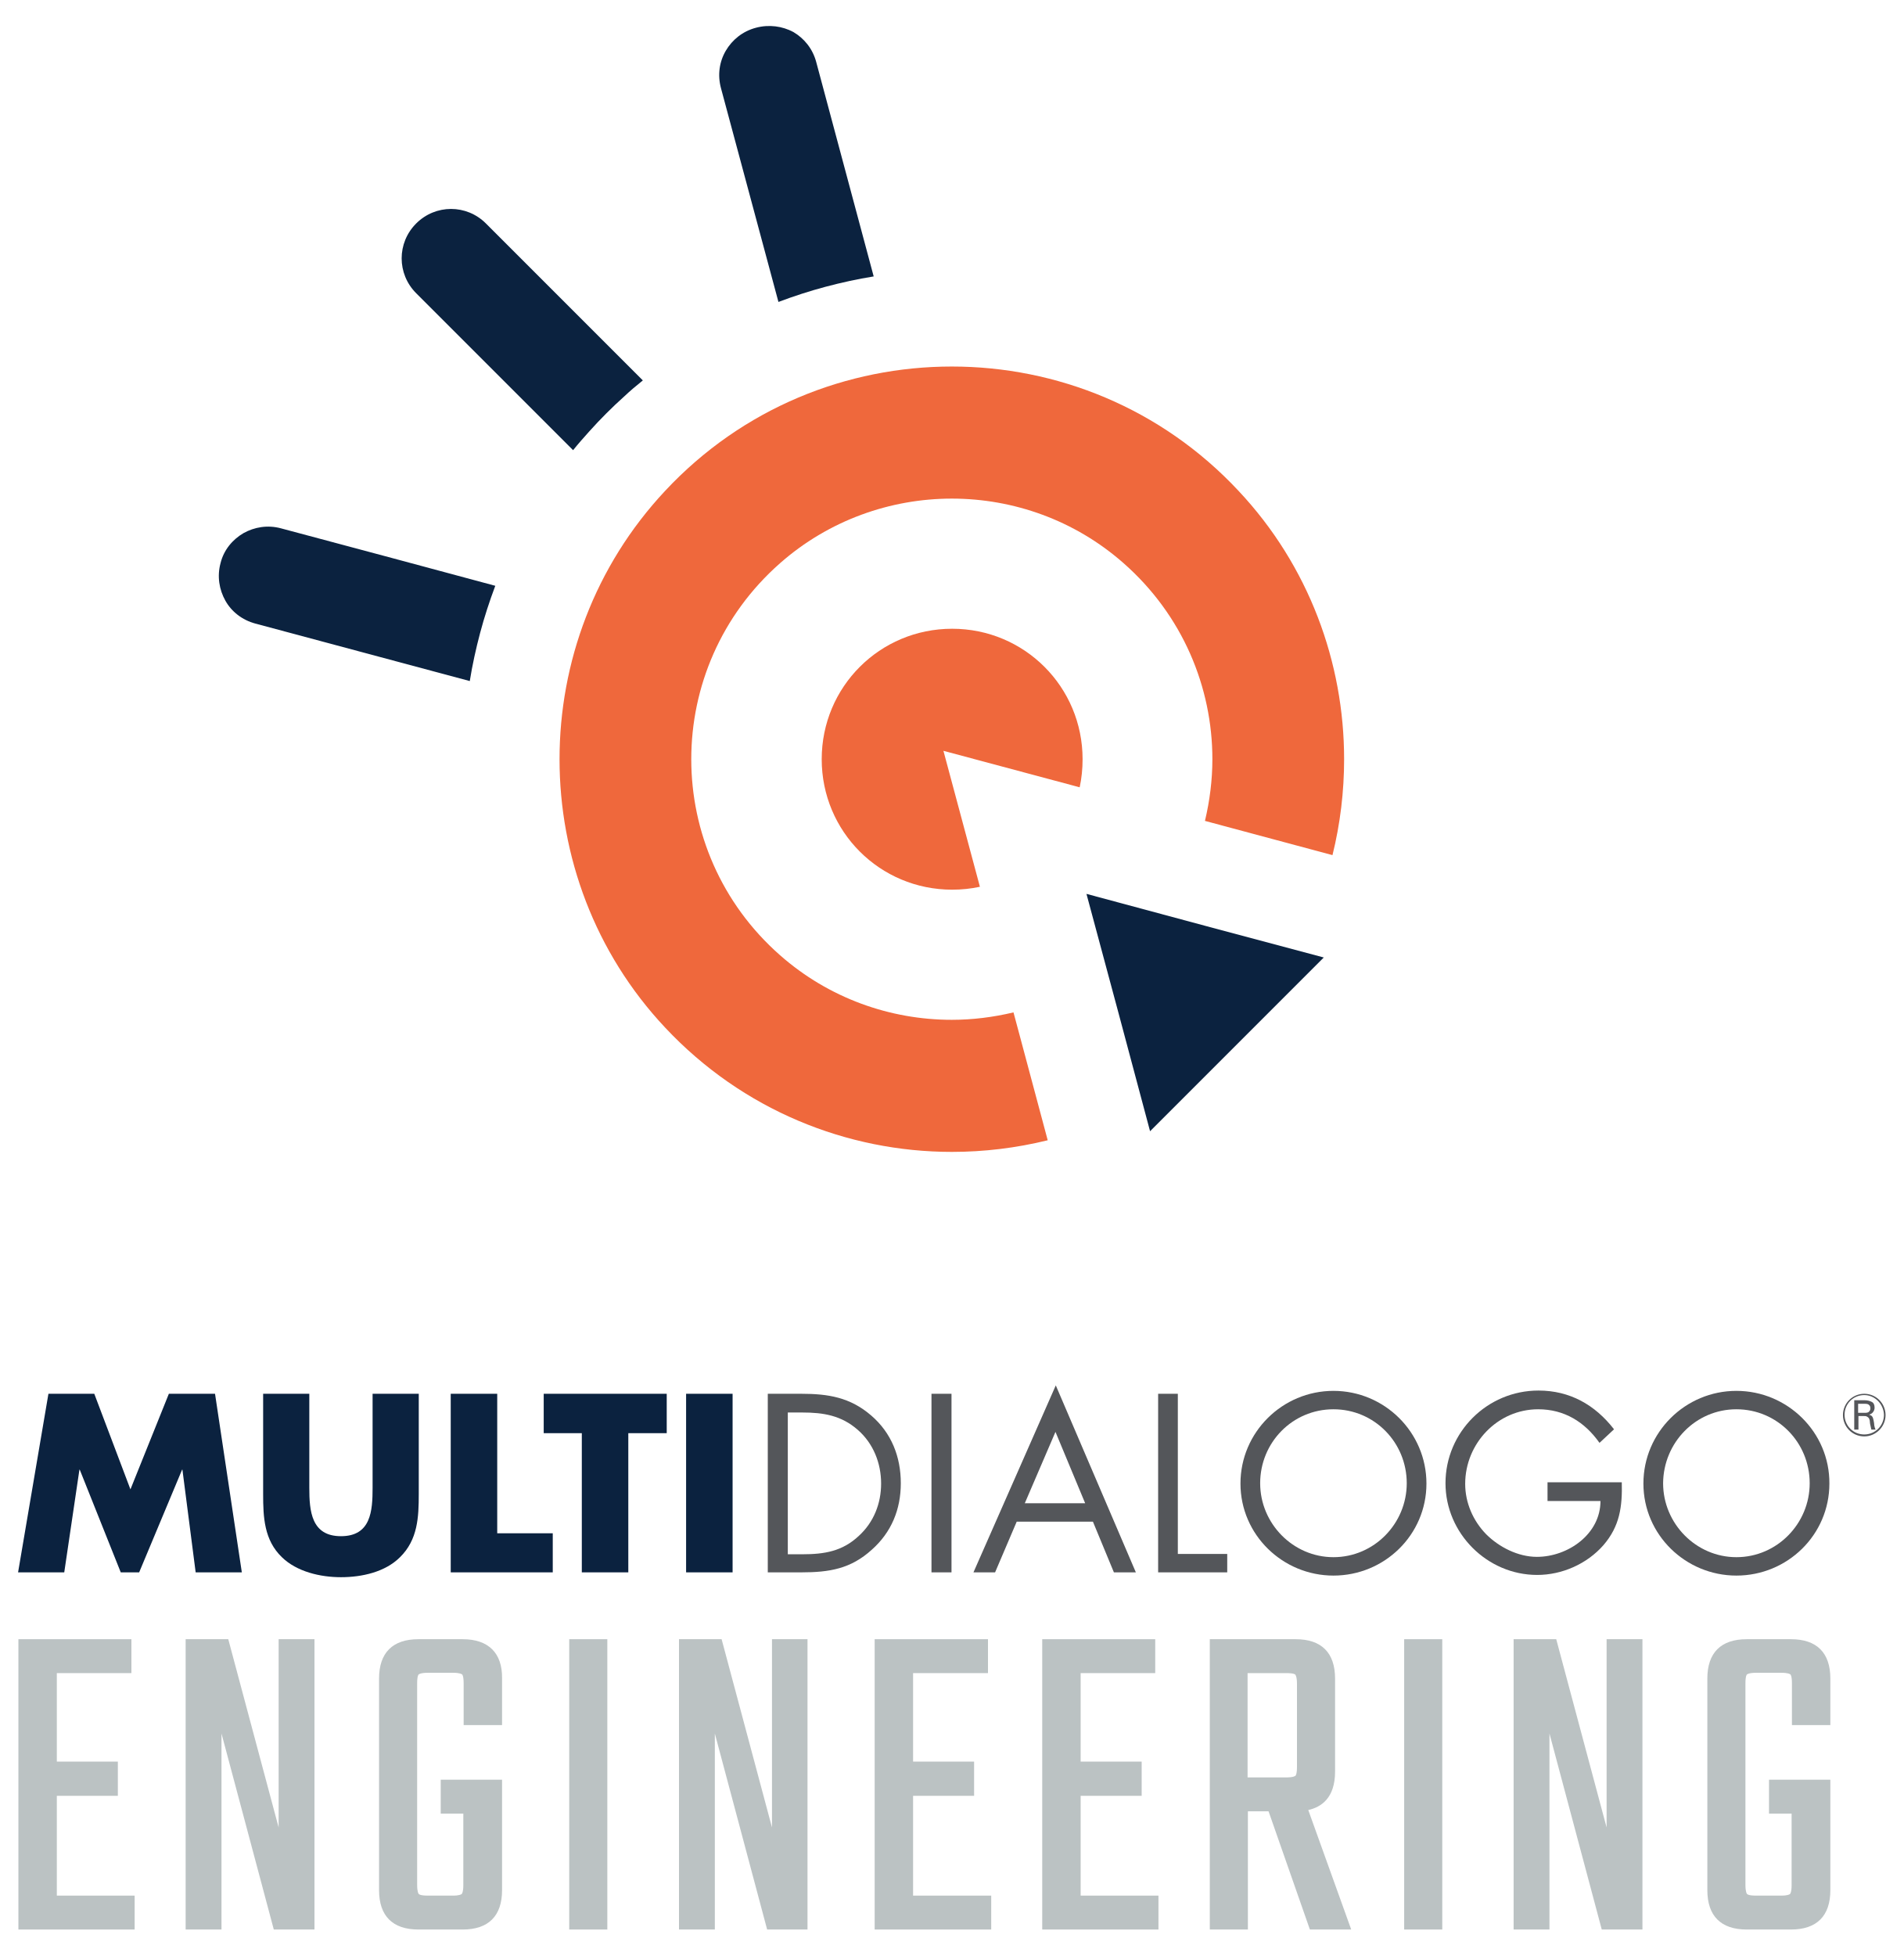
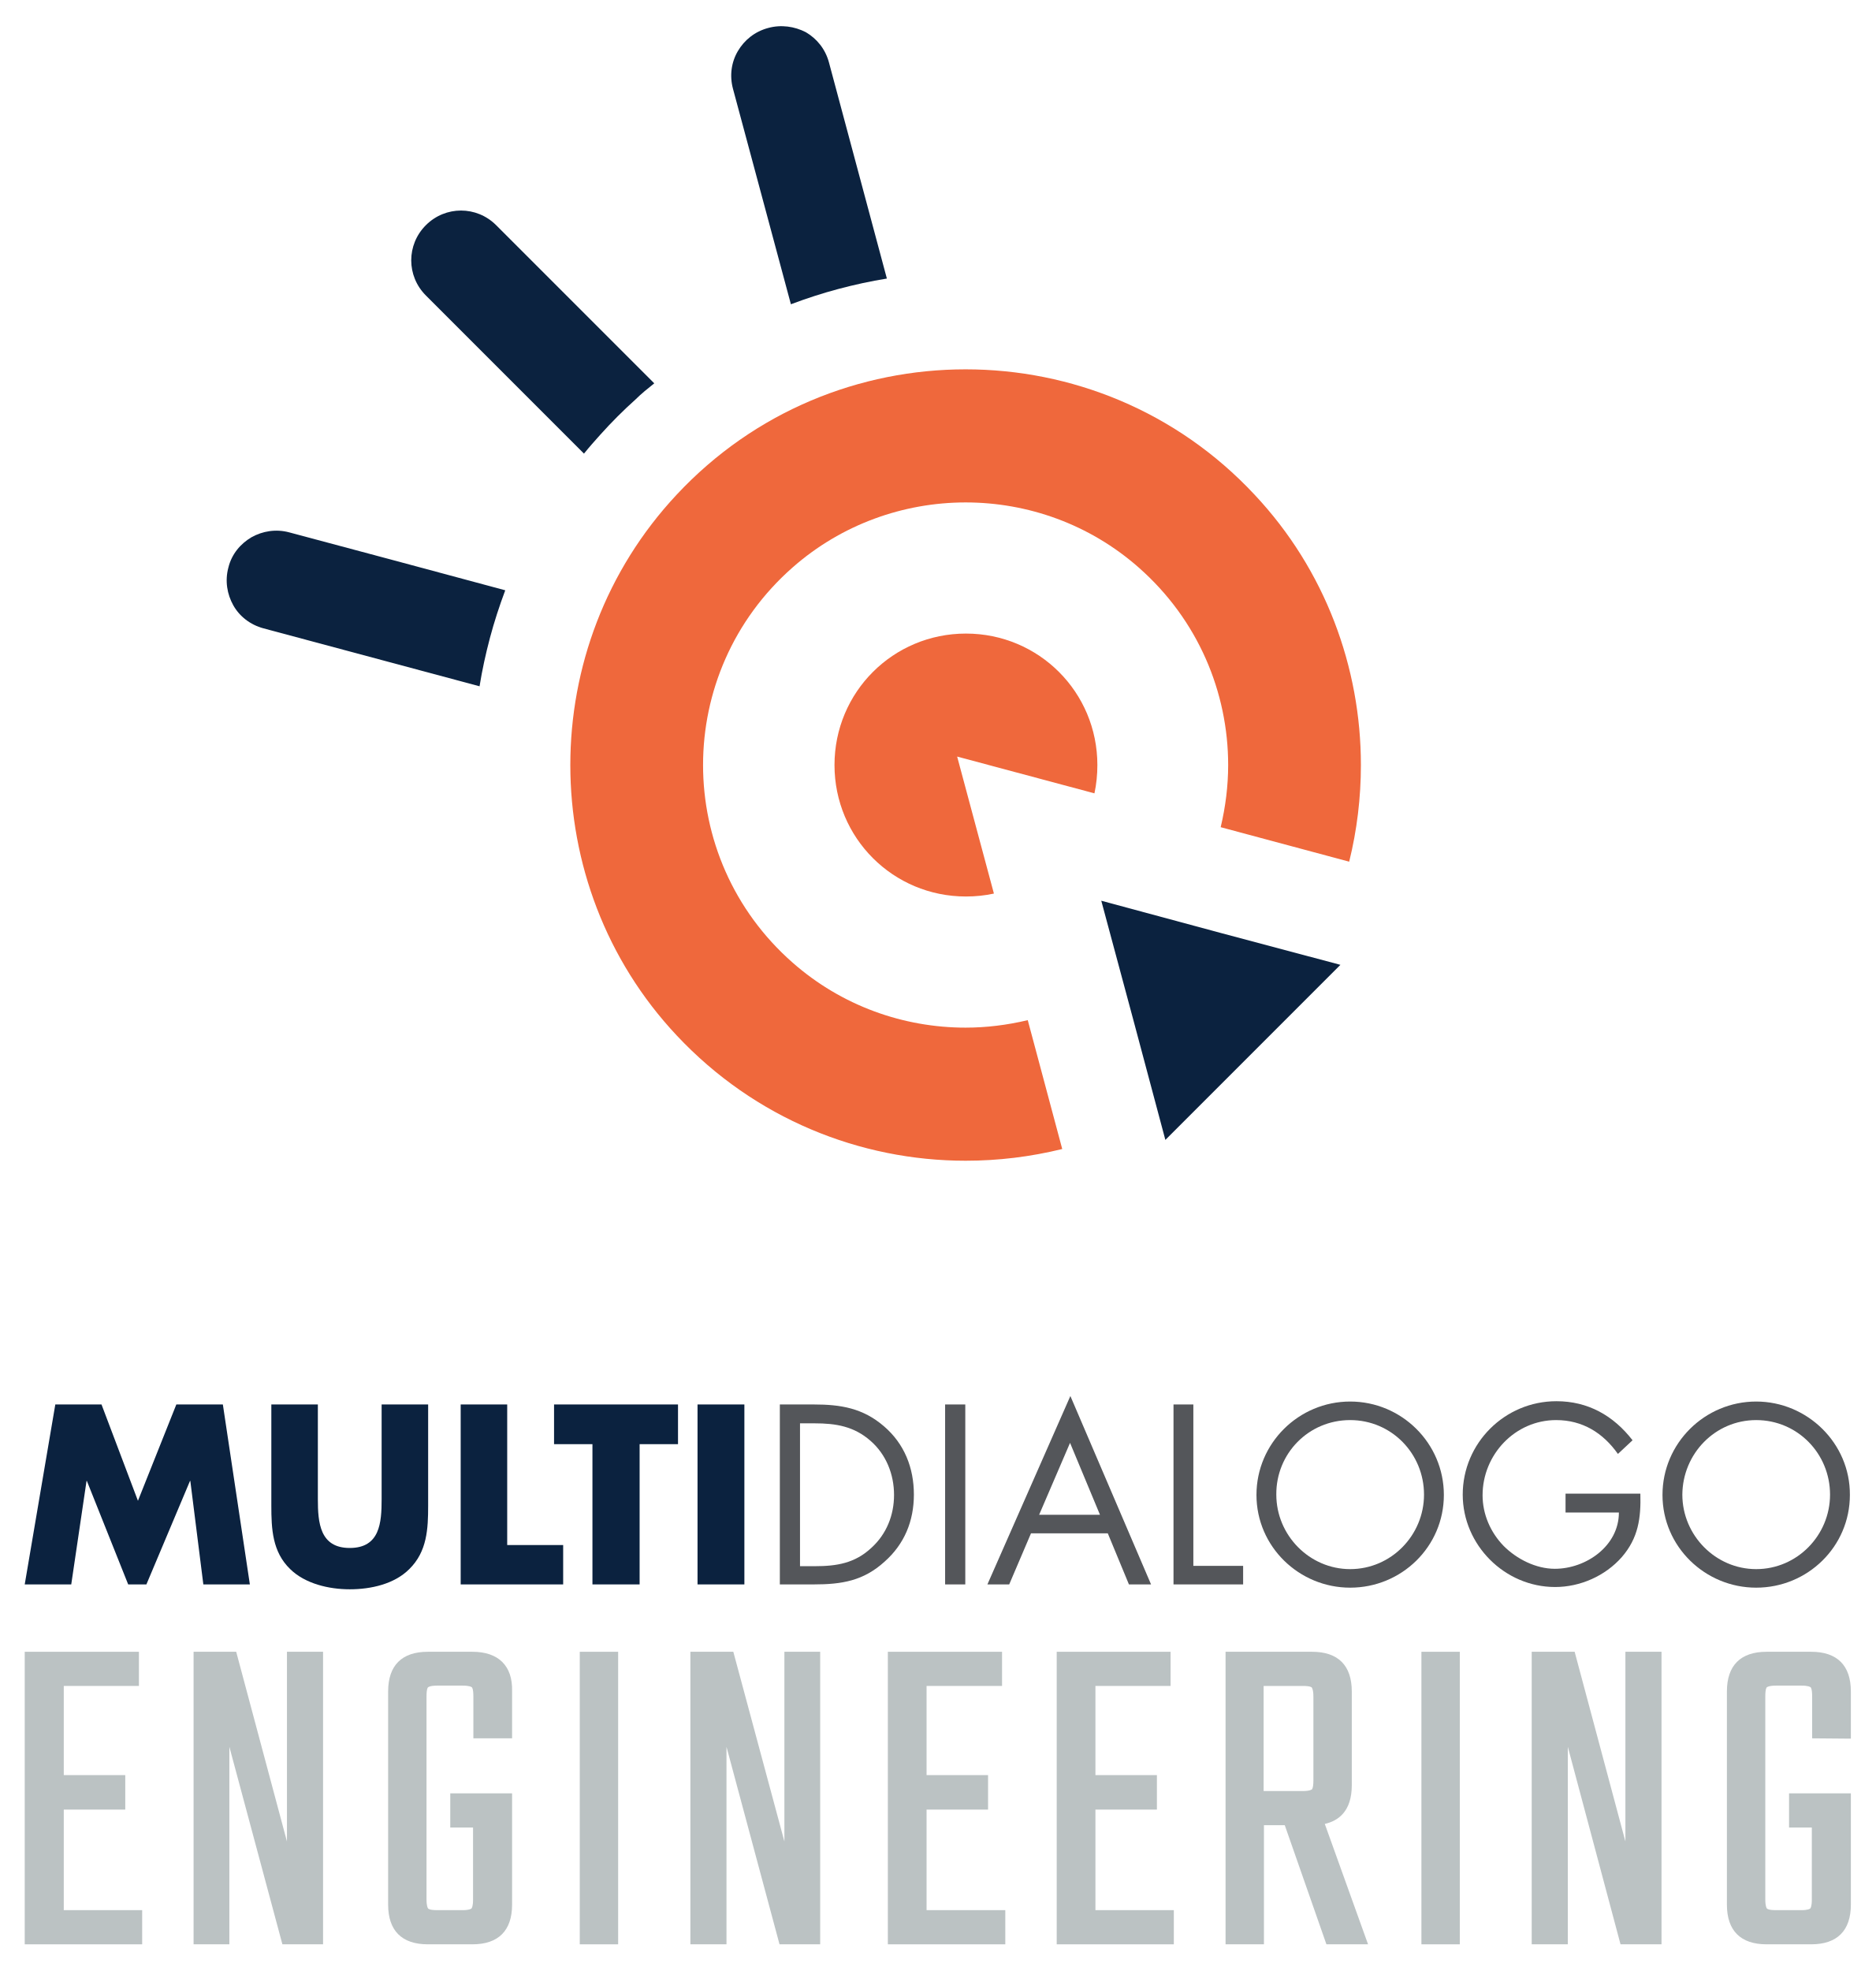
- <svg xmlns="http://www.w3.org/2000/svg" version="1.1" id="Livello_1" x="0px" y="0px" viewBox="0 0 589.6 605.7" style="enable-background:new 0 0 589.6 605.7;" xml:space="preserve">
+ <svg xmlns="http://www.w3.org/2000/svg" version="1.1" id="Livello_1" x="0px" y="0px" viewBox="0 0 576.4 605.7" style="enable-background:new 0 0 576.4 605.7;" xml:space="preserve">
  <style type="text/css">
	.st0{fill:#EF683C;}
	.st1{fill-rule:evenodd;clip-rule:evenodd;fill:#0B223F;}
	.st2{fill:#0B223F;}
	.st3{fill-rule:evenodd;clip-rule:evenodd;fill:#54565A;}
- 	.st4{fill:#54565A;}
- 	.st5{fill:#BBC2C3;}
+ 	.st4{fill:#BBC2C3;}
</style>
  <g>
    <g>
-       <path class="st0" d="M292.2,232.5l42.2,11.3c0.6-2.8,0.9-5.7,0.9-8.7c0-11.2-4.5-21.3-11.8-28.6c-7.3-7.3-17.4-11.8-28.6-11.8    s-21.3,4.5-28.6,11.8c-7.3,7.3-11.8,17.4-11.8,28.6s4.5,21.3,11.8,28.6c7.3,7.3,17.4,11.8,28.6,11.8c3,0,5.8-0.3,8.6-0.9    L292.2,232.5z" />
-       <path class="st0" d="M316.1,321.7l-2.2-8.2c-6.3,1.5-12.7,2.3-19.1,2.3c-19.1,0-38.1-6.7-53.2-20c-18.3-16.1-27.5-38.4-27.5-60.7    s9.2-44.6,27.5-60.7c15.1-13.3,34.2-20,53.2-20c19.1,0,38.1,6.7,53.2,20c18.3,16.1,27.5,38.4,27.5,60.7c0,6.4-0.8,12.8-2.3,19.1    l8.2,2.2l31.3,8.4c2.4-9.7,3.6-19.7,3.6-29.7c0-29.9-10.9-59.9-32.7-83.1c-24-25.7-56.4-38.5-88.8-38.5    c-32.4,0-64.8,12.8-88.8,38.5c-21.8,23.3-32.7,53.2-32.7,83.1c0,29.9,10.9,59.9,32.7,83.1c24,25.6,56.4,38.5,88.8,38.5    c10,0,19.9-1.2,29.7-3.6L316.1,321.7z" />
-       <polygon class="st1" points="336.5,276.8 373.3,286.7 410,296.5 383.1,323.4 356.2,350.3 346.4,313.6   " />
+       <path class="st0" d="M294.2,232.5l42.2,11.3c0.6-2.8,0.9-5.7,0.9-8.7c0-11.2-4.5-21.3-11.8-28.6s-17.4-11.8-28.6-11.8    s-21.3,4.5-28.6,11.8c-7.3,7.3-11.8,17.4-11.8,28.6s4.5,21.3,11.8,28.6c7.3,7.3,17.4,11.8,28.6,11.8c3,0,5.8-0.3,8.6-0.9    L294.2,232.5z" />
+       <path class="st0" d="M318.1,321.7l-2.2-8.2c-6.3,1.5-12.7,2.3-19.1,2.3c-19.1,0-38.1-6.7-53.2-20c-18.3-16.1-27.5-38.4-27.5-60.7    s9.2-44.6,27.5-60.7c15.1-13.3,34.2-20,53.2-20c19.1,0,38.1,6.7,53.2,20c18.3,16.1,27.5,38.4,27.5,60.7c0,6.4-0.8,12.8-2.3,19.1    l8.2,2.2l31.3,8.4c2.4-9.7,3.6-19.7,3.6-29.7c0-29.9-10.9-59.9-32.7-83.1c-24-25.7-56.4-38.5-88.8-38.5s-64.8,12.8-88.8,38.5    c-21.8,23.3-32.7,53.2-32.7,83.1s10.9,59.9,32.7,83.1c24,25.6,56.4,38.5,88.8,38.5c10,0,19.9-1.2,29.7-3.6L318.1,321.7z" />
+       <polygon class="st1" points="338.5,276.8 375.2,286.7 412,296.5 385.1,323.4 358.2,350.3 348.4,313.6   " />
      <g>
-         <path class="st2" d="M199.1,117.8l-24.3-24.3l-24.3-24.3c-3-3-6.9-4.5-10.8-4.5c-3.9,0-7.8,1.5-10.8,4.5l0,0l0,0     c-3,3-4.5,6.9-4.5,10.8s1.5,7.8,4.5,10.8l24.3,24.3l24.3,24.3c1.6-2,3.3-3.9,5-5.8c1.7-1.9,3.5-3.8,5.3-5.6s3.7-3.6,5.6-5.3     C195.2,121,197.1,119.4,199.1,117.8z" />
-         <path class="st2" d="M68.3,174.4L68.3,174.4L68.3,174.4c-1.1,4.1-0.4,8.2,1.5,11.6s5.2,6,9.3,7.1l33.2,8.9l33.2,8.9     c0.8-5,1.9-10,3.2-14.9c1.3-4.9,2.9-9.8,4.7-14.6l-33.1-8.9L87,163.6c-4.1-1.1-8.2-0.4-11.6,1.5C72,167.1,69.3,170.3,68.3,174.4z     " />
-         <path class="st2" d="M234.1,8.6L234.1,8.6L234.1,8.6c-4.1,1.1-7.3,3.7-9.3,7.1s-2.6,7.5-1.5,11.6l8.9,33.1l8.9,33.1     c4.8-1.8,9.7-3.4,14.6-4.7c4.9-1.3,9.9-2.4,14.9-3.2l-8.9-33.2l-8.9-33.2c-1.1-4.1-3.7-7.3-7.1-9.3     C242.3,8.1,238.2,7.5,234.1,8.6z" />
+         <path class="st2" d="M201.1,117.8l-24.3-24.3l-24.3-24.3c-3-3-6.9-4.5-10.8-4.5c-3.9,0-7.8,1.5-10.8,4.5l0,0l0,0     c-3,3-4.5,6.9-4.5,10.8s1.5,7.8,4.5,10.8l24.3,24.3l24.3,24.3c1.6-2,3.3-3.9,5-5.8c1.7-1.9,3.5-3.8,5.3-5.6s3.7-3.6,5.6-5.3     C197.1,121,199.1,119.4,201.1,117.8z" />
+         <path class="st2" d="M70.2,174.4L70.2,174.4L70.2,174.4c-1.1,4.1-0.4,8.2,1.5,11.6s5.2,6,9.3,7.1l33.2,8.9l33.2,8.9     c0.8-5,1.9-10,3.2-14.9s2.9-9.8,4.7-14.6l-33.1-8.9l-33.3-8.9c-4.1-1.1-8.2-0.4-11.6,1.5C73.9,167.1,71.2,170.3,70.2,174.4z" />
+         <path class="st2" d="M236.1,8.6L236.1,8.6L236.1,8.6c-4.1,1.1-7.3,3.7-9.3,7.1s-2.6,7.5-1.5,11.6l8.9,33.1l8.9,33.1     c4.8-1.8,9.7-3.4,14.6-4.7c4.9-1.3,9.9-2.4,14.9-3.2l-8.9-33.2l-8.9-33.2c-1.1-4.1-3.7-7.3-7.1-9.3     C244.2,8.1,240.1,7.5,236.1,8.6z" />
      </g>
    </g>
    <g>
-       <path class="st1" d="M115.4,431.6v29.1c0,7.2-0.5,15-9.8,15c-9.2,0-9.8-7.8-9.8-15v-29.1H81.5v31.1c0,7.1,0.3,14.2,5.8,19.5    c4.6,4.5,11.9,6.2,18.3,6.2c6.5,0,13.7-1.6,18.3-6.2c5.5-5.4,5.8-12.4,5.8-19.5v-31.1H115.4z" />
-       <polygon class="st1" points="154,431.6 139.6,431.6 139.6,486.9 171.2,486.9 171.2,474.8 154,474.8   " />
-       <polygon class="st1" points="194.6,443.8 206.5,443.8 206.5,431.6 168.4,431.6 168.4,443.8 180.2,443.8 180.2,486.9 194.6,486.9       " />
-       <rect x="212.5" y="431.6" class="st1" width="14.4" height="55.3" />
-       <path class="st3" d="M237.9,486.9h10.3c8.7,0,15.3-1.1,21.8-7c6.1-5.4,9-12.5,9-20.6c0-8.2-2.9-15.6-9.2-21    c-6.5-5.6-13.3-6.7-21.6-6.7h-10.4V486.9z M244,481.2v-43.8h4.5c6.5,0,12.1,0.9,17.2,5.4c4.8,4.2,7.2,10.3,7.2,16.6    c0,6.2-2.3,12-6.9,16.2c-5.1,4.8-10.7,5.7-17.5,5.7H244z" />
-       <rect x="288.5" y="431.6" class="st3" width="6.2" height="55.3" />
-       <path class="st3" d="M338.5,471.2l6.5,15.7h6.8L327,429l-25.5,57.9h6.7l6.7-15.7H338.5z M336.1,465.5h-18.7l9.5-22.1L336.1,465.5z    " />
-       <polygon class="st3" points="364.8,431.6 358.7,431.6 358.7,486.9 380.1,486.9 380.1,481.2 364.8,481.2   " />
-       <path class="st3" d="M413,430.7c-15.8,0-28.8,12.8-28.8,28.7c0,15.9,13.1,28.5,28.8,28.5c15.8,0,28.8-12.6,28.8-28.5    C441.8,443.5,428.8,430.7,413,430.7 M413,436.4c12.7,0,22.7,10.3,22.7,22.9c0,12.5-10.1,22.9-22.7,22.9    c-12.5,0-22.7-10.4-22.7-22.9C390.3,446.7,400.3,436.4,413,436.4" />
-       <path class="st3" d="M479.3,459.1v5.7h16.4c0,10.3-10.1,17.3-19.7,17.3c-5.8,0-11.7-3-15.7-7c-4.1-4.2-6.5-9.8-6.5-15.6    c0-12.5,10-23.1,22.6-23.1c8.1,0,14.4,3.9,19,10.4l4.5-4.2c-5.9-7.6-13.7-12-23.4-12c-15.9,0-28.8,12.9-28.8,28.7    c0,15.5,12.9,28.4,28.4,28.4c7.7,0,15.4-3.4,20.5-9.2c5.1-5.9,5.9-12,5.7-19.5H479.3z" />
-       <path class="st3" d="M537.8,430.7c-15.8,0-28.8,12.8-28.8,28.7c0,15.9,13.1,28.5,28.8,28.5c15.8,0,28.8-12.6,28.8-28.5    C566.7,443.5,553.6,430.7,537.8,430.7 M537.8,436.4c12.7,0,22.7,10.3,22.7,22.9c0,12.5-10.1,22.9-22.7,22.9    c-12.5,0-22.7-10.4-22.7-22.9C515.2,446.7,525.2,436.4,537.8,436.4" />
-       <g>
-         <path class="st3" d="M575.6,438.6v4.1h-1.3v-9.1h3.2c0.9,0,1.6,0.2,2.2,0.5c0.6,0.3,0.9,0.9,0.9,1.8c0,0.6-0.2,1-0.5,1.4     c-0.3,0.4-0.7,0.6-1.2,0.8c0.5,0.1,0.8,0.3,1,0.6c0.2,0.3,0.3,0.7,0.4,1.2c0.1,0.5,0.2,1,0.2,1.5c0.1,0.5,0.2,0.9,0.4,1.3h-1.3     c-0.1-0.3-0.1-0.6-0.2-0.9c-0.1-0.3-0.1-0.6-0.2-0.9c0-0.3-0.1-0.6-0.1-1c-0.1-0.4-0.2-0.7-0.4-0.9c-0.2-0.2-0.4-0.3-0.6-0.4     c-0.2-0.1-0.5-0.1-0.8-0.1H575.6z M575.5,437.5h2.1c0.6,0,1.1-0.1,1.3-0.4c0.3-0.3,0.4-0.6,0.4-1s-0.1-0.8-0.4-1     c-0.2-0.3-0.7-0.4-1.3-0.4h-2.1V437.5z" />
-       </g>
-       <g>
-         <path class="st4" d="M577.4,444.8c-3.7,0-6.6-3-6.6-6.6c0-3.7,3-6.6,6.6-6.6c3.7,0,6.6,3,6.6,6.6     C584,441.8,581,444.8,577.4,444.8z M577.4,432c-3.4,0-6.1,2.7-6.1,6.1c0,3.4,2.7,6.1,6.1,6.1c3.4,0,6.1-2.7,6.1-6.1     C583.4,434.8,580.7,432,577.4,432z" />
-       </g>
-       <polygon class="st1" points="5.6,486.9 19.9,486.9 24.6,455.1 24.7,455.1 37.4,486.9 43.1,486.9 56.4,455.1 56.5,455.1     60.6,486.9 74.9,486.9 66.6,431.6 52.3,431.6 40.4,461.2 29.2,431.6 15,431.6   " />
+       <path class="st1" d="M117.3,431.6v29.1c0,7.2-0.5,15-9.8,15c-9.2,0-9.8-7.8-9.8-15v-29.1H83.4v31.1c0,7.1,0.3,14.2,5.8,19.5    c4.6,4.5,11.9,6.2,18.3,6.2c6.5,0,13.7-1.6,18.3-6.2c5.5-5.4,5.8-12.4,5.8-19.5v-31.1H117.3z" />
+       <polygon class="st1" points="155.9,431.6 141.6,431.6 141.6,486.9 173.1,486.9 173.1,474.8 155.9,474.8   " />
+       <polygon class="st1" points="196.6,443.8 208.4,443.8 208.4,431.6 170.3,431.6 170.3,443.8 182.1,443.8 182.1,486.9 196.6,486.9       " />
+       <rect x="214.4" y="431.6" class="st1" width="14.4" height="55.3" />
+       <path class="st3" d="M239.8,486.9h10.3c8.7,0,15.3-1.1,21.8-7c6.1-5.4,9-12.5,9-20.6c0-8.2-2.9-15.6-9.2-21    c-6.5-5.6-13.3-6.7-21.6-6.7h-10.4v55.3H239.8z M245.9,481.2v-43.8h4.5c6.5,0,12.1,0.9,17.2,5.4c4.8,4.2,7.2,10.3,7.2,16.6    c0,6.2-2.3,12-6.9,16.2c-5.1,4.8-10.7,5.7-17.5,5.7h-4.5V481.2z" />
+       <rect x="290.5" y="431.6" class="st3" width="6.2" height="55.3" />
+       <path class="st3" d="M340.5,471.2l6.5,15.7h6.8L329,429l-25.5,57.9h6.7l6.7-15.7L340.5,471.2L340.5,471.2z M338.1,465.5h-18.7    l9.5-22.1L338.1,465.5z" />
+       <polygon class="st3" points="366.8,431.6 360.7,431.6 360.7,486.9 382.1,486.9 382.1,481.2 366.8,481.2   " />
+       <path class="st3" d="M415,430.7c-15.8,0-28.8,12.8-28.8,28.7c0,15.9,13.1,28.5,28.8,28.5c15.8,0,28.8-12.6,28.8-28.5    C443.8,443.5,430.8,430.7,415,430.7 M415,436.4c12.7,0,22.7,10.3,22.7,22.9c0,12.5-10.1,22.9-22.7,22.9    c-12.5,0-22.7-10.4-22.7-22.9C392.2,446.7,402.2,436.4,415,436.4" />
+       <path class="st3" d="M481.2,459.1v5.7h16.4c0,10.3-10.1,17.3-19.7,17.3c-5.8,0-11.7-3-15.7-7c-4.1-4.2-6.5-9.8-6.5-15.6    c0-12.5,10-23.1,22.6-23.1c8.1,0,14.4,3.9,19,10.4l4.5-4.2c-5.9-7.6-13.7-12-23.4-12c-15.9,0-28.8,12.9-28.8,28.7    c0,15.5,12.9,28.4,28.4,28.4c7.7,0,15.4-3.4,20.5-9.2c5.1-5.9,5.9-12,5.7-19.5h-23V459.1z" />
+       <path class="st3" d="M539.8,430.7c-15.8,0-28.8,12.8-28.8,28.7c0,15.9,13.1,28.5,28.8,28.5c15.8,0,28.8-12.6,28.8-28.5    C568.7,443.5,555.5,430.7,539.8,430.7 M539.8,436.4c12.7,0,22.7,10.3,22.7,22.9c0,12.5-10.1,22.9-22.7,22.9    c-12.5,0-22.7-10.4-22.7-22.9C517.2,446.7,527.2,436.4,539.8,436.4" />
+       <polygon class="st1" points="7.6,486.9 21.9,486.9 26.6,455.1 26.7,455.1 39.4,486.9 45,486.9 58.4,455.1 58.5,455.1 62.5,486.9     76.8,486.9 68.5,431.6 54.2,431.6 42.4,461.2 31.2,431.6 17,431.6   " />
    </g>
    <g>
-       <polygon class="st5" points="17.6,556.1 36.5,556.1 36.5,545.5 17.6,545.5 17.6,518.1 40.7,518.1 40.7,507.6 5.7,507.6 5.7,597.5     41.7,597.5 41.7,587 17.6,587   " />
-       <polygon class="st5" points="86.3,565.9 70.7,507.6 57.5,507.6 57.5,597.5 68.6,597.5 68.6,536.8 84.8,597.5 97.4,597.5     97.4,507.6 86.3,507.6   " />
-       <path class="st5" d="M143.3,507.6h-13.7c-8,0-12.2,4.2-12.2,12.2v65.5c0,8,4.2,12.2,12.2,12.2h13.7c8,0,12.2-4.2,12.2-12.2v-34.2    h-19v10.5h7v22.2c0,2.1-0.4,2.6-0.5,2.7c-0.1,0.1-0.7,0.5-2.7,0.5h-7.8c-2.3,0-2.7-0.4-2.8-0.5c-0.1-0.1-0.5-0.7-0.5-2.8v-62.4    c0-2.3,0.4-2.8,0.5-2.8c0,0,0.5-0.5,2.8-0.5h7.8c2.1,0,2.7,0.4,2.8,0.5c0.1,0,0.5,0.5,0.5,2.8v12.9h11.9v-14.5    C155.6,511.9,151.3,507.6,143.3,507.6z" />
-       <rect x="176.3" y="507.6" class="st5" width="11.8" height="89.9" />
-       <polygon class="st5" points="239.1,565.9 223.5,507.6 210.3,507.6 210.3,597.5 221.4,597.5 221.4,536.8 237.6,597.5 250.1,597.5     250.1,507.6 239.1,507.6   " />
-       <polygon class="st5" points="282.8,556.1 301.7,556.1 301.7,545.5 282.8,545.5 282.8,518.1 306,518.1 306,507.6 270.9,507.6     270.9,597.5 307,597.5 307,587 282.8,587   " />
-       <polygon class="st5" points="334.7,556.1 353.6,556.1 353.6,545.5 334.7,545.5 334.7,518.1 357.8,518.1 357.8,507.6 322.8,507.6     322.8,597.5 358.8,597.5 358.8,587 334.7,587   " />
-       <path class="st5" d="M413.5,548.6v-28.8c0-8-4.2-12.2-12.2-12.2h-26.6v89.9h11.8v-36.6h6.4l12.8,36.6h12.8l-13.3-37    C409.2,559.6,413.5,556.8,413.5,548.6z M386.4,518.1h12c2.3,0,2.8,0.4,2.8,0.5c0,0,0.5,0.5,0.5,2.8v25.7c0,2.3-0.4,2.8-0.5,2.8    c0,0-0.5,0.5-2.8,0.5h-12V518.1z" />
-       <rect x="434.9" y="507.6" class="st5" width="11.8" height="89.9" />
-       <polygon class="st5" points="497.6,565.9 482,507.6 468.8,507.6 468.8,597.5 479.9,597.5 479.9,536.8 496.1,597.5 508.7,597.5     508.7,507.6 497.6,507.6   " />
-       <path class="st5" d="M566.9,534.3v-14.5c0-8-4.2-12.2-12.2-12.2H541c-8,0-12.2,4.2-12.2,12.2v65.5c0,8,4.2,12.2,12.2,12.2h13.7    c8,0,12.2-4.2,12.2-12.2v-34.2h-19v10.5h7v22.2c0,2.1-0.4,2.6-0.5,2.7c-0.1,0.1-0.7,0.5-2.7,0.5h-7.8c-2.3,0-2.7-0.4-2.8-0.5    c-0.1-0.1-0.5-0.7-0.5-2.8v-62.4c0-2.3,0.4-2.8,0.5-2.8c0,0,0.5-0.5,2.8-0.5h7.8c2.1,0,2.7,0.4,2.8,0.5c0.1,0,0.5,0.5,0.5,2.8    v12.9H566.9z" />
+       <polygon class="st4" points="19.6,556.1 38.5,556.1 38.5,545.5 19.6,545.5 19.6,518.1 42.7,518.1 42.7,507.6 7.6,507.6 7.6,597.5     43.7,597.5 43.7,587 19.6,587   " />
+       <polygon class="st4" points="88.2,565.9 72.6,507.6 59.5,507.6 59.5,597.5 70.5,597.5 70.5,536.8 86.8,597.5 99.3,597.5     99.3,507.6 88.2,507.6   " />
+       <path class="st4" d="M145.2,507.6h-13.7c-8,0-12.2,4.2-12.2,12.2v65.5c0,8,4.2,12.2,12.2,12.2h13.7c8,0,12.2-4.2,12.2-12.2v-34.2    h-19v10.5h7v22.2c0,2.1-0.4,2.6-0.5,2.7c-0.1,0.1-0.7,0.5-2.7,0.5h-7.8c-2.3,0-2.7-0.4-2.8-0.5s-0.5-0.7-0.5-2.8v-62.4    c0-2.3,0.4-2.8,0.5-2.8c0,0,0.5-0.5,2.8-0.5h7.8c2.1,0,2.7,0.4,2.8,0.5c0.1,0,0.5,0.5,0.5,2.8v12.9h11.9v-14.5    C157.6,511.9,153.2,507.6,145.2,507.6z" />
+       <rect x="178.2" y="507.6" class="st4" width="11.8" height="89.9" />
+       <polygon class="st4" points="241.1,565.9 225.4,507.6 212.2,507.6 212.2,597.5 223.3,597.5 223.3,536.8 239.6,597.5 252.1,597.5     252.1,507.6 241.1,507.6   " />
+       <polygon class="st4" points="284.8,556.1 303.7,556.1 303.7,545.5 284.8,545.5 284.8,518.1 308,518.1 308,507.6 272.9,507.6     272.9,597.5 309,597.5 309,587 284.8,587   " />
+       <polygon class="st4" points="336.7,556.1 355.6,556.1 355.6,545.5 336.7,545.5 336.7,518.1 359.8,518.1 359.8,507.6 324.8,507.6     324.8,597.5 360.8,597.5 360.8,587 336.7,587   " />
+       <path class="st4" d="M415.5,548.6v-28.8c0-8-4.2-12.2-12.2-12.2h-26.6v89.9h11.8v-36.6h6.4l12.8,36.6h12.8l-13.3-37    C411.2,559.6,415.5,556.8,415.5,548.6z M388.4,518.1h12c2.3,0,2.8,0.4,2.8,0.5c0,0,0.5,0.5,0.5,2.8v25.7c0,2.3-0.4,2.8-0.5,2.8    c0,0-0.5,0.5-2.8,0.5h-12V518.1z" />
+       <rect x="436.9" y="507.6" class="st4" width="11.8" height="89.9" />
+       <polygon class="st4" points="499.6,565.9 484,507.6 470.8,507.6 470.8,597.5 481.9,597.5 481.9,536.8 498.1,597.5 510.7,597.5     510.7,507.6 499.6,507.6   " />
+       <path class="st4" d="M568.9,534.3v-14.5c0-8-4.2-12.2-12.2-12.2H543c-8,0-12.2,4.2-12.2,12.2v65.5c0,8,4.2,12.2,12.2,12.2h13.7    c8,0,12.2-4.2,12.2-12.2v-34.2h-19v10.5h7v22.2c0,2.1-0.4,2.6-0.5,2.7c-0.1,0.1-0.7,0.5-2.7,0.5h-7.8c-2.3,0-2.7-0.4-2.8-0.5    s-0.5-0.7-0.5-2.8v-62.4c0-2.3,0.4-2.8,0.5-2.8c0,0,0.5-0.5,2.8-0.5h7.8c2.1,0,2.7,0.4,2.8,0.5c0.1,0,0.5,0.5,0.5,2.8v12.9    L568.9,534.3L568.9,534.3z" />
    </g>
  </g>
</svg>
